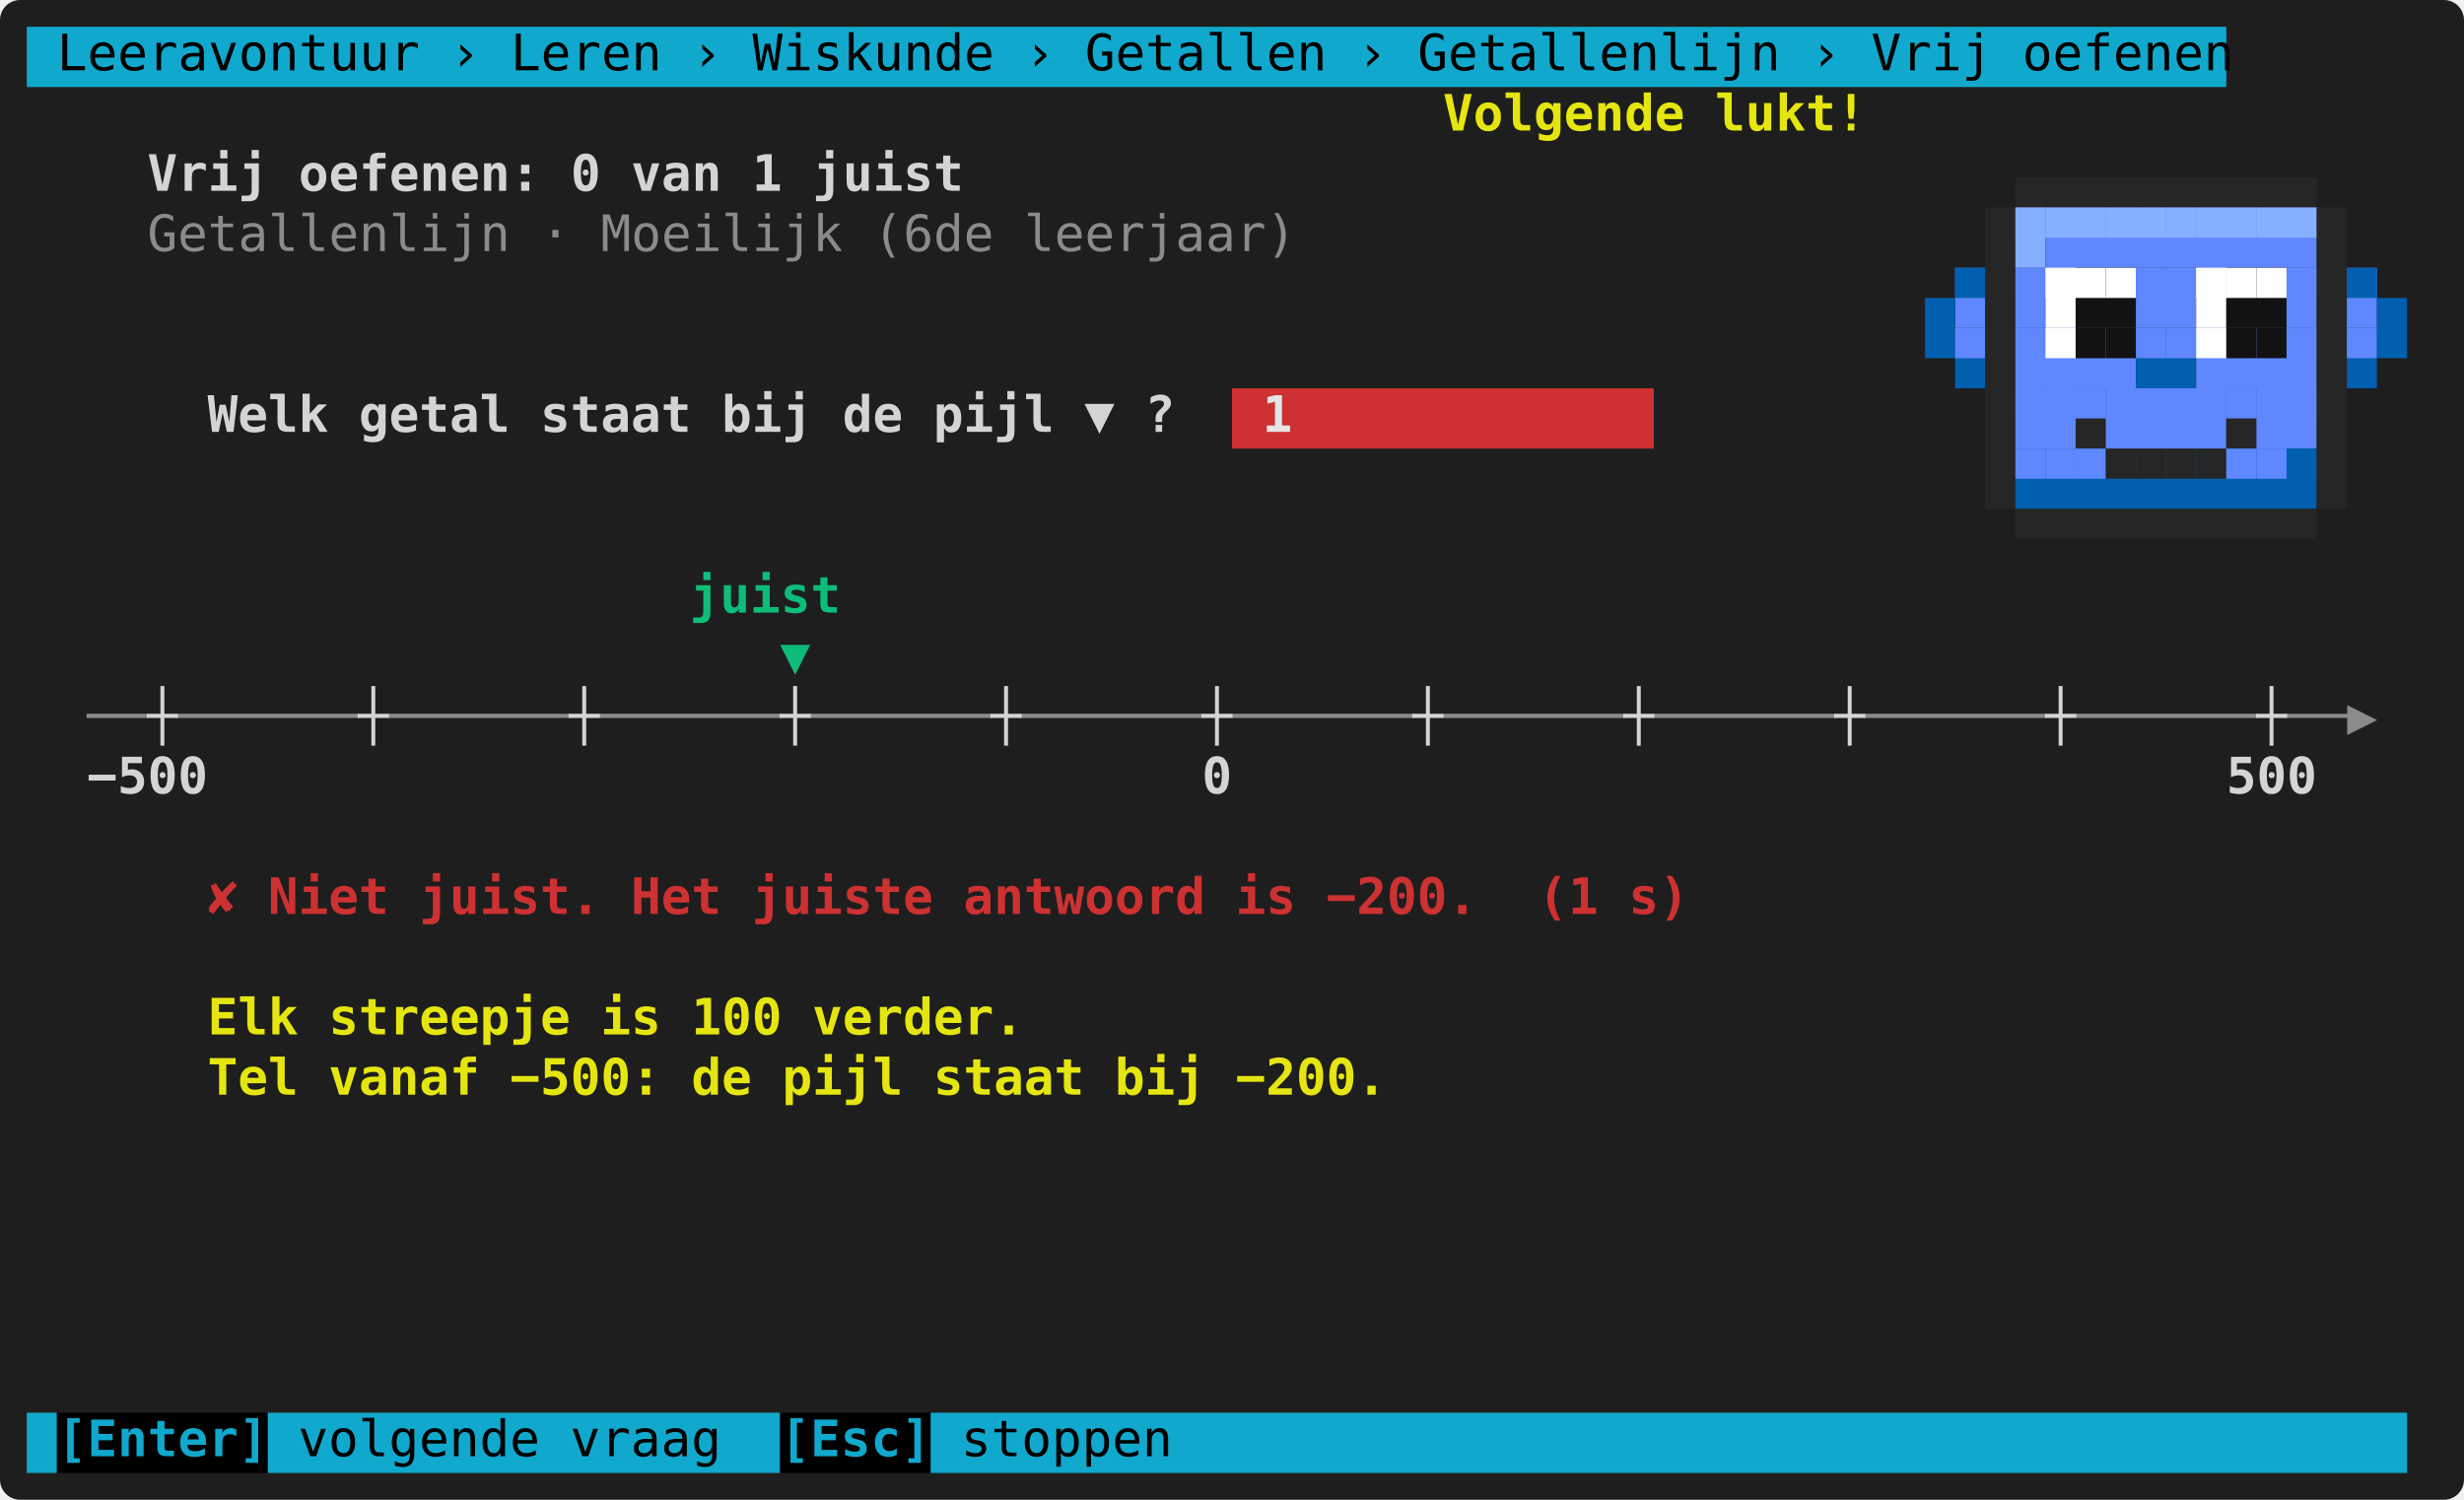
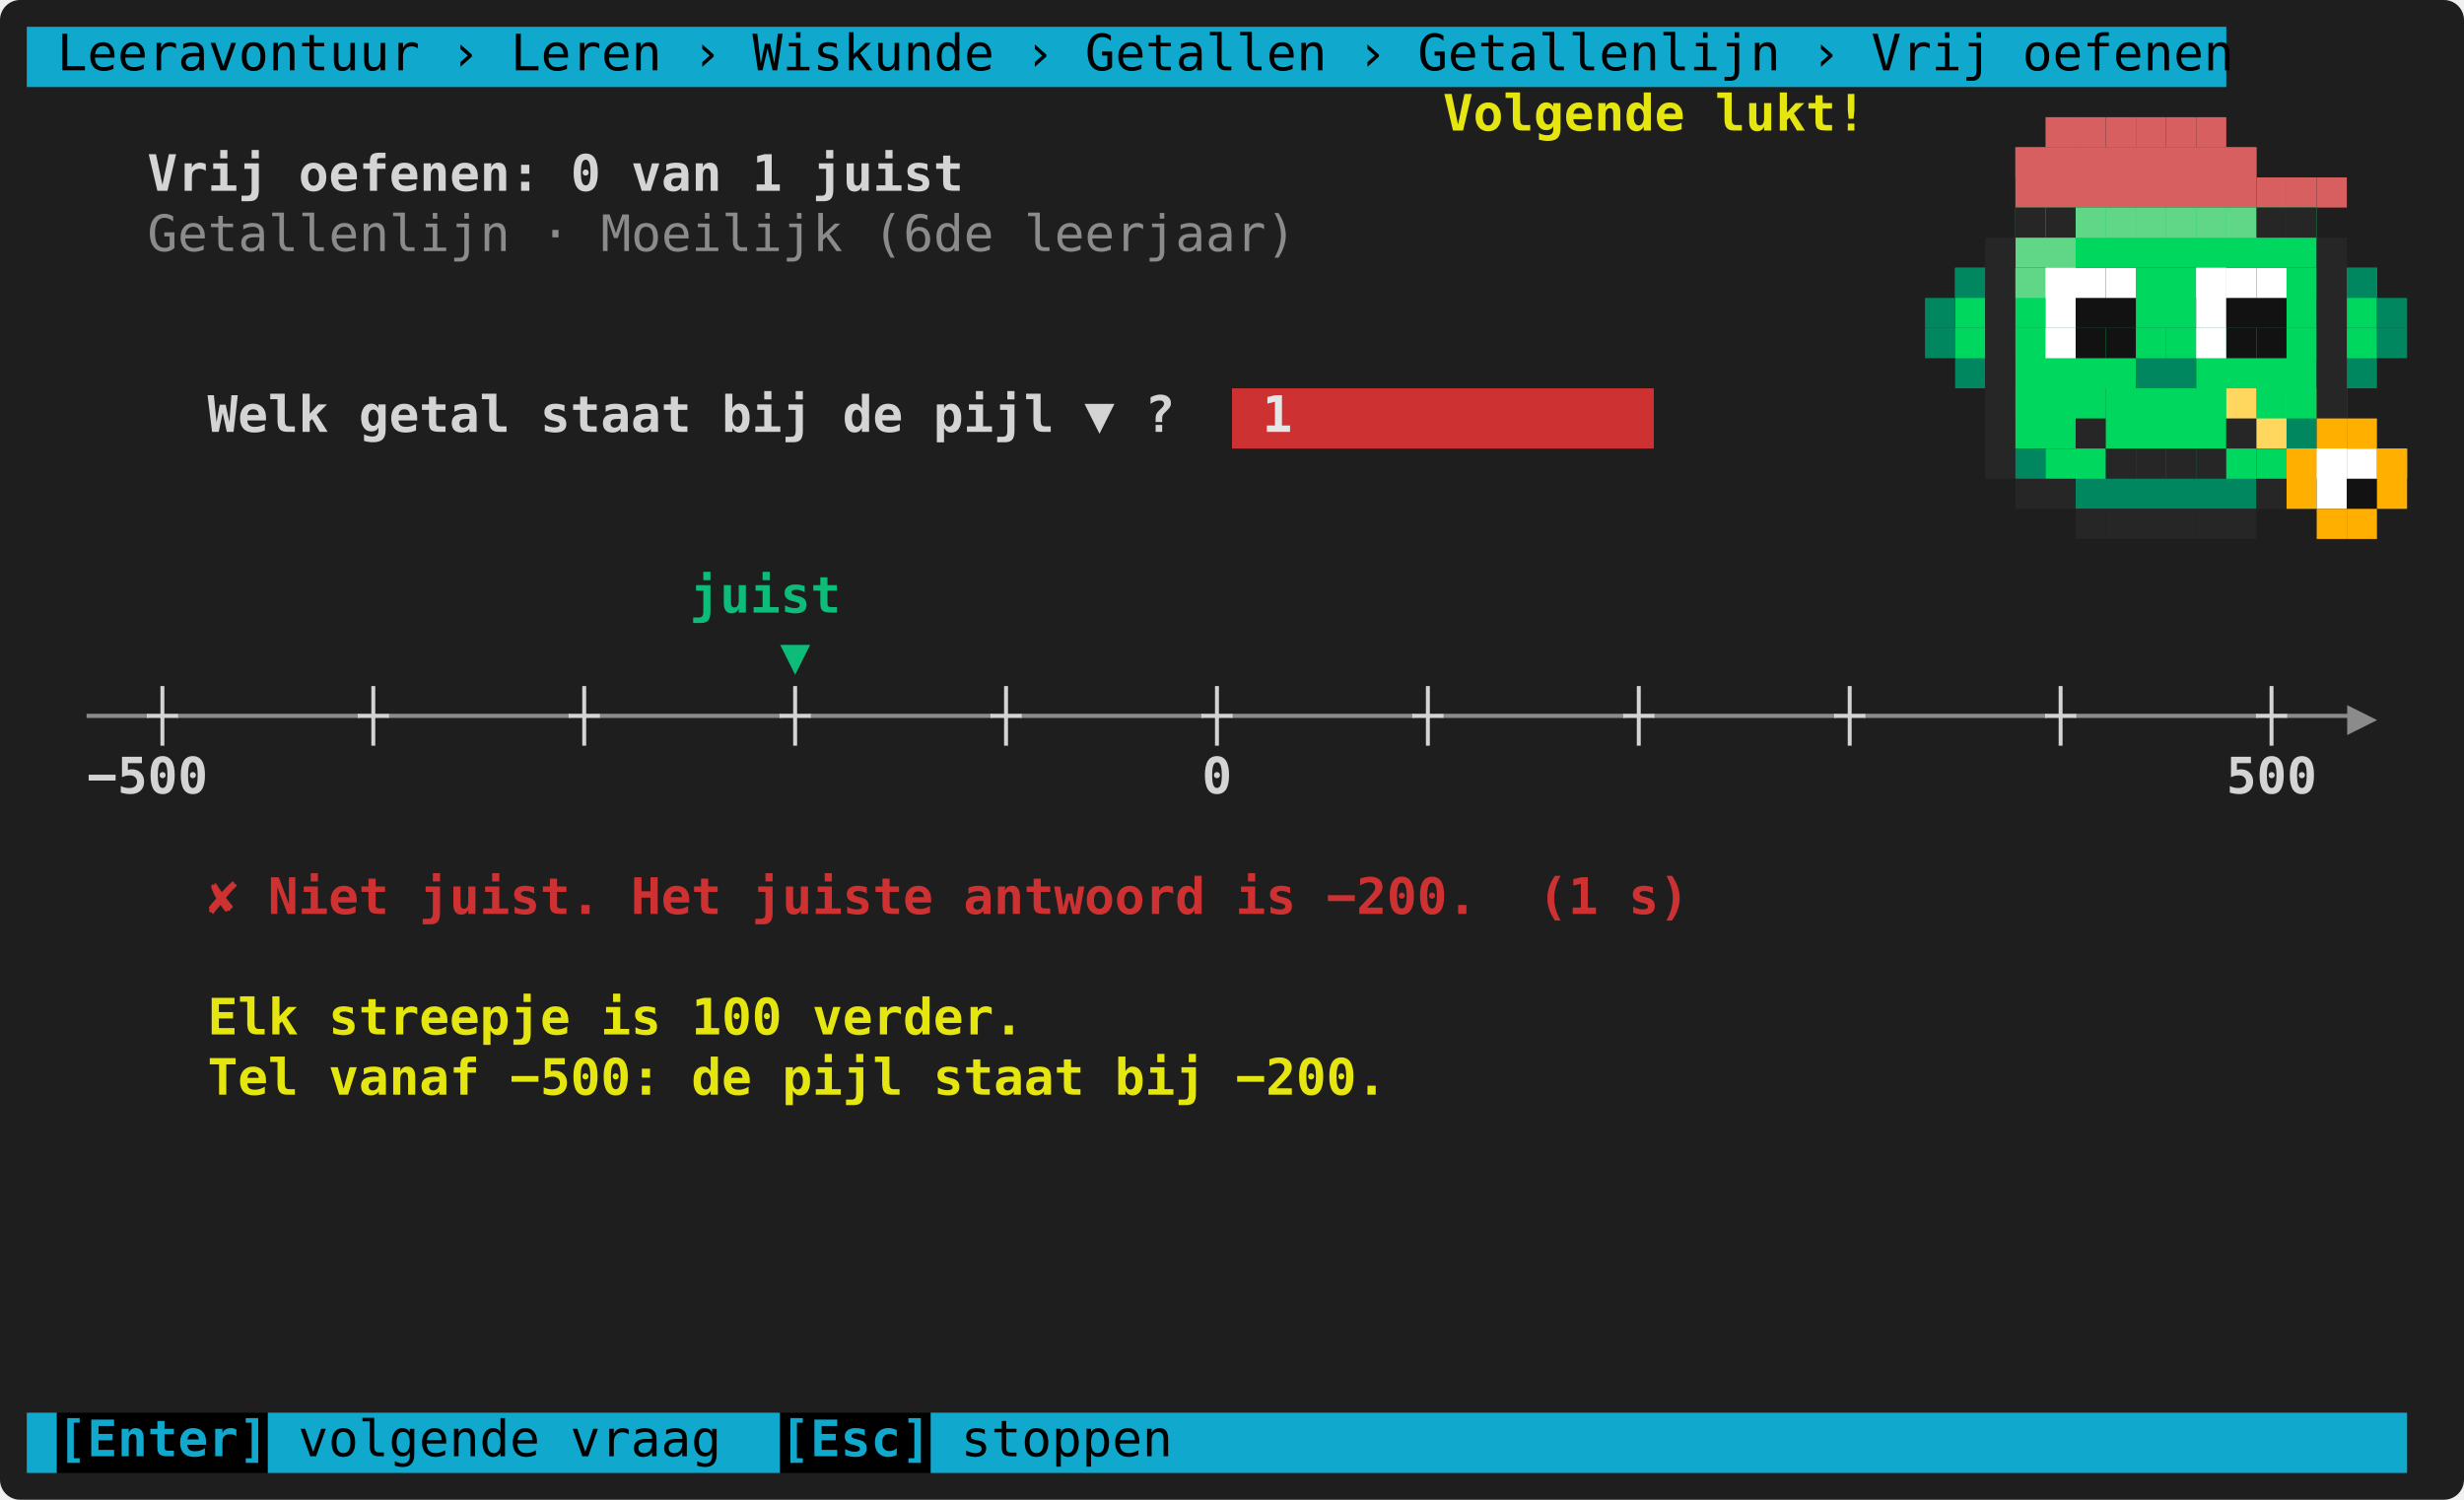
<svg xmlns="http://www.w3.org/2000/svg" width="736" height="448" viewBox="0 0 736 448" role="img" aria-label="Aflezen op de getallenlijn of de thermometer">
  <rect width="736" height="448" rx="6" fill="#1e1e1e" />
  <g font-family="DejaVu Sans Mono, Menlo, Consolas, monospace" font-size="15">
    <rect x="8" y="8" width="657" height="18" fill="#11a8cd" />
    <text x="8" y="21" textLength="657" lengthAdjust="spacingAndGlyphs" xml:space="preserve" fill="#000000"> Leeravontuur › Leren › Wiskunde › Getallen › Getallenlijn › Vrij oefenen</text>
+     <rect x="611" y="35" width="9" height="9" fill="#d75f5f" />
+     <rect x="620" y="35" width="9" height="9" fill="#d75f5f" />
+     <rect x="629" y="35" width="9" height="9" fill="#d75f5f" />
+     <rect x="638" y="35" width="9" height="9" fill="#d75f5f" />
+     <rect x="647" y="35" width="9" height="9" fill="#d75f5f" />
+     <rect x="656" y="35" width="9" height="9" fill="#d75f5f" />
    <text x="431" y="39" textLength="126" lengthAdjust="spacingAndGlyphs" xml:space="preserve" fill="#e5e510" font-weight="bold">Volgende lukt!</text>
-     <rect x="602" y="53" width="9" height="9" fill="#262626" />
-     <rect x="611" y="53" width="9" height="9" fill="#262626" />
-     <rect x="620" y="53" width="9" height="9" fill="#262626" />
-     <rect x="629" y="53" width="9" height="9" fill="#262626" />
-     <rect x="638" y="53" width="9" height="9" fill="#262626" />
-     <rect x="647" y="53" width="9" height="9" fill="#262626" />
-     <rect x="656" y="53" width="9" height="9" fill="#262626" />
-     <rect x="665" y="53" width="9" height="9" fill="#262626" />
-     <rect x="674" y="53" width="9" height="9" fill="#262626" />
-     <rect x="683" y="53" width="9" height="9" fill="#262626" />
+     <rect x="602" y="44" width="72" height="18" fill="#d75f5f" />
+     <rect x="602" y="44" width="9" height="9" fill="#d75f5f" />
+     <rect x="611" y="44" width="9" height="9" fill="#d75f5f" />
+     <rect x="620" y="44" width="9" height="9" fill="#d75f5f" />
+     <rect x="629" y="44" width="9" height="9" fill="#d75f5f" />
+     <rect x="638" y="44" width="9" height="9" fill="#d75f5f" />
+     <rect x="647" y="44" width="9" height="9" fill="#d75f5f" />
+     <rect x="656" y="44" width="9" height="9" fill="#d75f5f" />
+     <rect x="665" y="44" width="9" height="9" fill="#d75f5f" />
+     <rect x="674" y="53" width="9" height="9" fill="#d75f5f" />
+     <rect x="683" y="53" width="9" height="9" fill="#d75f5f" />
+     <rect x="692" y="53" width="9" height="9" fill="#d75f5f" />
    <text x="44" y="57" textLength="243" lengthAdjust="spacingAndGlyphs" xml:space="preserve" fill="#d4d4d4" font-weight="bold">Vrij oefenen: 0 van 1 juist</text>
-     <rect x="593" y="62" width="9" height="18" fill="#262626" />
-     <rect x="602" y="62" width="9" height="18" fill="#87afff" />
-     <rect x="611" y="62" width="81" height="18" fill="#5f87ff" />
-     <rect x="692" y="62" width="9" height="18" fill="#262626" />
-     <rect x="593" y="62" width="9" height="9" fill="#262626" />
-     <rect x="602" y="62" width="9" height="9" fill="#87afff" />
-     <rect x="611" y="62" width="9" height="9" fill="#87afff" />
-     <rect x="620" y="62" width="9" height="9" fill="#87afff" />
-     <rect x="629" y="62" width="9" height="9" fill="#87afff" />
-     <rect x="638" y="62" width="9" height="9" fill="#87afff" />
-     <rect x="647" y="62" width="9" height="9" fill="#87afff" />
-     <rect x="656" y="62" width="9" height="9" fill="#87afff" />
-     <rect x="665" y="62" width="9" height="9" fill="#87afff" />
-     <rect x="674" y="62" width="9" height="9" fill="#87afff" />
-     <rect x="683" y="62" width="9" height="9" fill="#87afff" />
-     <rect x="692" y="62" width="9" height="9" fill="#262626" />
+     <rect x="602" y="62" width="18" height="18" fill="#5fd787" />
+     <rect x="620" y="62" width="72" height="18" fill="#00d75f" />
+     <rect x="593" y="71" width="9" height="9" fill="#262626" />
+     <rect x="602" y="62" width="9" height="9" fill="#262626" />
+     <rect x="611" y="62" width="9" height="9" fill="#262626" />
+     <rect x="620" y="62" width="9" height="9" fill="#5fd787" />
+     <rect x="629" y="62" width="9" height="9" fill="#5fd787" />
+     <rect x="638" y="62" width="9" height="9" fill="#5fd787" />
+     <rect x="647" y="62" width="9" height="9" fill="#5fd787" />
+     <rect x="656" y="62" width="9" height="9" fill="#5fd787" />
+     <rect x="665" y="62" width="9" height="9" fill="#5fd787" />
+     <rect x="674" y="62" width="9" height="9" fill="#262626" />
+     <rect x="683" y="62" width="9" height="9" fill="#262626" />
+     <rect x="692" y="71" width="9" height="9" fill="#262626" />
    <text x="44" y="75" textLength="342" lengthAdjust="spacingAndGlyphs" xml:space="preserve" fill="#d4d4d4" opacity="0.6">Getallenlijn · Moeilijk (6de leerjaar)</text>
-     <rect x="584" y="80" width="9" height="18" fill="#5f87ff" />
+     <rect x="584" y="80" width="9" height="18" fill="#00d75f" />
    <rect x="593" y="80" width="9" height="18" fill="#262626" />
-     <rect x="602" y="80" width="9" height="18" fill="#5f87ff" />
+     <rect x="602" y="80" width="9" height="18" fill="#00d75f" />
    <rect x="611" y="80" width="9" height="18" fill="#ffffff" />
    <rect x="620" y="80" width="18" height="18" fill="#121212" />
-     <rect x="638" y="80" width="18" height="18" fill="#5f87ff" />
+     <rect x="638" y="80" width="18" height="18" fill="#00d75f" />
    <rect x="656" y="80" width="9" height="18" fill="#ffffff" />
    <rect x="665" y="80" width="18" height="18" fill="#121212" />
-     <rect x="683" y="80" width="9" height="18" fill="#5f87ff" />
+     <rect x="683" y="80" width="9" height="18" fill="#00d75f" />
    <rect x="692" y="80" width="9" height="18" fill="#262626" />
-     <rect x="701" y="80" width="9" height="18" fill="#5f87ff" />
-     <rect x="575" y="89" width="9" height="9" fill="#005faf" />
-     <rect x="584" y="80" width="9" height="9" fill="#005faf" />
+     <rect x="701" y="80" width="9" height="18" fill="#00d75f" />
+     <rect x="575" y="89" width="9" height="9" fill="#00875f" />
+     <rect x="584" y="80" width="9" height="9" fill="#00875f" />
    <rect x="593" y="80" width="9" height="9" fill="#262626" />
-     <rect x="602" y="80" width="9" height="9" fill="#5f87ff" />
+     <rect x="602" y="80" width="9" height="9" fill="#5fd787" />
    <rect x="611" y="80" width="9" height="9" fill="#ffffff" />
    <rect x="620" y="80" width="9" height="9" fill="#ffffff" />
    <rect x="629" y="80" width="9" height="9" fill="#ffffff" />
-     <rect x="638" y="80" width="9" height="9" fill="#5f87ff" />
-     <rect x="647" y="80" width="9" height="9" fill="#5f87ff" />
+     <rect x="638" y="80" width="9" height="9" fill="#00d75f" />
+     <rect x="647" y="80" width="9" height="9" fill="#00d75f" />
    <rect x="656" y="80" width="9" height="9" fill="#ffffff" />
    <rect x="665" y="80" width="9" height="9" fill="#ffffff" />
    <rect x="674" y="80" width="9" height="9" fill="#ffffff" />
-     <rect x="683" y="80" width="9" height="9" fill="#5f87ff" />
+     <rect x="683" y="80" width="9" height="9" fill="#00d75f" />
    <rect x="692" y="80" width="9" height="9" fill="#262626" />
-     <rect x="701" y="80" width="9" height="9" fill="#005faf" />
-     <rect x="710" y="89" width="9" height="9" fill="#005faf" />
-     <rect x="584" y="98" width="9" height="18" fill="#005faf" />
+     <rect x="701" y="80" width="9" height="9" fill="#00875f" />
+     <rect x="710" y="89" width="9" height="9" fill="#00875f" />
+     <rect x="584" y="98" width="9" height="18" fill="#00875f" />
    <rect x="593" y="98" width="9" height="18" fill="#262626" />
-     <rect x="602" y="98" width="36" height="18" fill="#5f87ff" />
-     <rect x="638" y="98" width="18" height="18" fill="#005faf" />
-     <rect x="656" y="98" width="36" height="18" fill="#5f87ff" />
+     <rect x="602" y="98" width="36" height="18" fill="#00d75f" />
+     <rect x="638" y="98" width="18" height="18" fill="#00875f" />
+     <rect x="656" y="98" width="36" height="18" fill="#00d75f" />
    <rect x="692" y="98" width="9" height="18" fill="#262626" />
-     <rect x="701" y="98" width="9" height="18" fill="#005faf" />
-     <rect x="575" y="98" width="9" height="9" fill="#005faf" />
-     <rect x="584" y="98" width="9" height="9" fill="#5f87ff" />
+     <rect x="701" y="98" width="9" height="18" fill="#00875f" />
+     <rect x="575" y="98" width="9" height="9" fill="#00875f" />
+     <rect x="584" y="98" width="9" height="9" fill="#00d75f" />
    <rect x="593" y="98" width="9" height="9" fill="#262626" />
-     <rect x="602" y="98" width="9" height="9" fill="#5f87ff" />
+     <rect x="602" y="98" width="9" height="9" fill="#00d75f" />
    <rect x="611" y="98" width="9" height="9" fill="#ffffff" />
    <rect x="620" y="98" width="9" height="9" fill="#121212" />
    <rect x="629" y="98" width="9" height="9" fill="#121212" />
-     <rect x="638" y="98" width="9" height="9" fill="#5f87ff" />
-     <rect x="647" y="98" width="9" height="9" fill="#5f87ff" />
+     <rect x="638" y="98" width="9" height="9" fill="#00d75f" />
+     <rect x="647" y="98" width="9" height="9" fill="#00d75f" />
    <rect x="656" y="98" width="9" height="9" fill="#ffffff" />
    <rect x="665" y="98" width="9" height="9" fill="#121212" />
    <rect x="674" y="98" width="9" height="9" fill="#121212" />
-     <rect x="683" y="98" width="9" height="9" fill="#5f87ff" />
+     <rect x="683" y="98" width="9" height="9" fill="#00d75f" />
    <rect x="692" y="98" width="9" height="9" fill="#262626" />
-     <rect x="701" y="98" width="9" height="9" fill="#5f87ff" />
-     <rect x="710" y="98" width="9" height="9" fill="#005faf" />
+     <rect x="701" y="98" width="9" height="9" fill="#00d75f" />
+     <rect x="710" y="98" width="9" height="9" fill="#00875f" />
    <rect x="368" y="116" width="126" height="18" fill="#cd3131" />
    <rect x="593" y="116" width="9" height="18" fill="#262626" />
-     <rect x="602" y="116" width="18" height="18" fill="#5f87ff" />
+     <rect x="602" y="116" width="18" height="18" fill="#00d75f" />
    <rect x="620" y="116" width="9" height="18" fill="#262626" />
-     <rect x="629" y="116" width="36" height="18" fill="#5f87ff" />
+     <rect x="629" y="116" width="36" height="18" fill="#00d75f" />
    <rect x="665" y="116" width="9" height="18" fill="#262626" />
-     <rect x="674" y="116" width="18" height="18" fill="#5f87ff" />
-     <rect x="692" y="116" width="9" height="18" fill="#262626" />
+     <rect x="674" y="116" width="9" height="18" fill="#ffd75f" />
+     <rect x="683" y="116" width="9" height="18" fill="#00875f" />
+     <rect x="692" y="116" width="9" height="18" fill="#ffaf00" />
    <rect x="593" y="116" width="9" height="9" fill="#262626" />
-     <rect x="602" y="116" width="9" height="9" fill="#5f87ff" />
-     <rect x="611" y="116" width="9" height="9" fill="#5f87ff" />
-     <rect x="620" y="116" width="9" height="9" fill="#5f87ff" />
-     <rect x="629" y="116" width="9" height="9" fill="#5f87ff" />
-     <rect x="638" y="116" width="9" height="9" fill="#5f87ff" />
-     <rect x="647" y="116" width="9" height="9" fill="#5f87ff" />
-     <rect x="656" y="116" width="9" height="9" fill="#5f87ff" />
-     <rect x="665" y="116" width="9" height="9" fill="#5f87ff" />
-     <rect x="674" y="116" width="9" height="9" fill="#5f87ff" />
-     <rect x="683" y="116" width="9" height="9" fill="#5f87ff" />
+     <rect x="602" y="116" width="9" height="9" fill="#00d75f" />
+     <rect x="611" y="116" width="9" height="9" fill="#00d75f" />
+     <rect x="620" y="116" width="9" height="9" fill="#00d75f" />
+     <rect x="629" y="116" width="9" height="9" fill="#00d75f" />
+     <rect x="638" y="116" width="9" height="9" fill="#00d75f" />
+     <rect x="647" y="116" width="9" height="9" fill="#00d75f" />
+     <rect x="656" y="116" width="9" height="9" fill="#00d75f" />
+     <rect x="665" y="116" width="9" height="9" fill="#ffd75f" />
+     <rect x="674" y="116" width="9" height="9" fill="#00d75f" />
+     <rect x="683" y="116" width="9" height="9" fill="#00d75f" />
    <rect x="692" y="116" width="9" height="9" fill="#262626" />
+     <rect x="701" y="125" width="9" height="9" fill="#ffaf00" />
    <text x="62" y="129" textLength="306" lengthAdjust="spacingAndGlyphs" xml:space="preserve" fill="#d4d4d4" font-weight="bold">Welk getal staat bij de pijl ▼ ?  </text>
    <text x="368" y="129" textLength="126" lengthAdjust="spacingAndGlyphs" xml:space="preserve" fill="#e5e5e5" font-weight="bold"> 1            </text>
-     <rect x="593" y="134" width="9" height="18" fill="#262626" />
-     <rect x="602" y="134" width="90" height="18" fill="#005faf" />
-     <rect x="692" y="134" width="9" height="18" fill="#262626" />
+     <rect x="602" y="134" width="18" height="18" fill="#262626" />
+     <rect x="620" y="134" width="54" height="18" fill="#00875f" />
+     <rect x="674" y="134" width="9" height="18" fill="#262626" />
+     <rect x="683" y="134" width="9" height="18" fill="#ffaf00" />
+     <rect x="692" y="134" width="9" height="18" fill="#ffffff" />
+     <rect x="701" y="134" width="9" height="18" fill="#121212" />
+     <rect x="710" y="134" width="9" height="18" fill="#ffaf00" />
    <rect x="593" y="134" width="9" height="9" fill="#262626" />
-     <rect x="602" y="134" width="9" height="9" fill="#5f87ff" />
-     <rect x="611" y="134" width="9" height="9" fill="#5f87ff" />
-     <rect x="620" y="134" width="9" height="9" fill="#5f87ff" />
+     <rect x="602" y="134" width="9" height="9" fill="#00875f" />
+     <rect x="611" y="134" width="9" height="9" fill="#00d75f" />
+     <rect x="620" y="134" width="9" height="9" fill="#00d75f" />
    <rect x="629" y="134" width="9" height="9" fill="#262626" />
    <rect x="638" y="134" width="9" height="9" fill="#262626" />
    <rect x="647" y="134" width="9" height="9" fill="#262626" />
    <rect x="656" y="134" width="9" height="9" fill="#262626" />
-     <rect x="665" y="134" width="9" height="9" fill="#5f87ff" />
-     <rect x="674" y="134" width="9" height="9" fill="#5f87ff" />
-     <rect x="683" y="134" width="9" height="9" fill="#005faf" />
-     <rect x="692" y="134" width="9" height="9" fill="#262626" />
-     <rect x="602" y="152" width="9" height="9" fill="#262626" />
-     <rect x="611" y="152" width="9" height="9" fill="#262626" />
+     <rect x="665" y="134" width="9" height="9" fill="#00d75f" />
+     <rect x="674" y="134" width="9" height="9" fill="#00d75f" />
+     <rect x="683" y="134" width="9" height="9" fill="#ffaf00" />
+     <rect x="692" y="134" width="9" height="9" fill="#ffffff" />
+     <rect x="701" y="134" width="9" height="9" fill="#ffffff" />
+     <rect x="710" y="134" width="9" height="9" fill="#ffaf00" />
    <rect x="620" y="152" width="9" height="9" fill="#262626" />
    <rect x="629" y="152" width="9" height="9" fill="#262626" />
    <rect x="638" y="152" width="9" height="9" fill="#262626" />
    <rect x="647" y="152" width="9" height="9" fill="#262626" />
    <rect x="656" y="152" width="9" height="9" fill="#262626" />
    <rect x="665" y="152" width="9" height="9" fill="#262626" />
-     <rect x="674" y="152" width="9" height="9" fill="#262626" />
-     <rect x="683" y="152" width="9" height="9" fill="#262626" />
+     <rect x="692" y="152" width="9" height="9" fill="#ffaf00" />
+     <rect x="701" y="152" width="9" height="9" fill="#ffaf00" />
    <text x="206" y="183" textLength="45" lengthAdjust="spacingAndGlyphs" xml:space="preserve" fill="#0dbc79" font-weight="bold">juist</text>
    <text x="233" y="201" textLength="9" lengthAdjust="spacingAndGlyphs" xml:space="preserve" fill="#0dbc79" font-weight="bold">▼</text>
    <text x="26" y="219" textLength="18" lengthAdjust="spacingAndGlyphs" xml:space="preserve" fill="#d4d4d4" opacity="0.6">──</text>
    <text x="44" y="219" textLength="9" lengthAdjust="spacingAndGlyphs" xml:space="preserve" fill="#d4d4d4" font-weight="bold">┼</text>
    <text x="53" y="219" textLength="54" lengthAdjust="spacingAndGlyphs" xml:space="preserve" fill="#d4d4d4" opacity="0.6">──────</text>
    <text x="107" y="219" textLength="9" lengthAdjust="spacingAndGlyphs" xml:space="preserve" fill="#d4d4d4">┼</text>
    <text x="116" y="219" textLength="54" lengthAdjust="spacingAndGlyphs" xml:space="preserve" fill="#d4d4d4" opacity="0.6">──────</text>
    <text x="170" y="219" textLength="9" lengthAdjust="spacingAndGlyphs" xml:space="preserve" fill="#d4d4d4">┼</text>
    <text x="179" y="219" textLength="54" lengthAdjust="spacingAndGlyphs" xml:space="preserve" fill="#d4d4d4" opacity="0.6">──────</text>
    <text x="233" y="219" textLength="9" lengthAdjust="spacingAndGlyphs" xml:space="preserve" fill="#d4d4d4">┼</text>
    <text x="242" y="219" textLength="54" lengthAdjust="spacingAndGlyphs" xml:space="preserve" fill="#d4d4d4" opacity="0.6">──────</text>
    <text x="296" y="219" textLength="9" lengthAdjust="spacingAndGlyphs" xml:space="preserve" fill="#d4d4d4">┼</text>
    <text x="305" y="219" textLength="54" lengthAdjust="spacingAndGlyphs" xml:space="preserve" fill="#d4d4d4" opacity="0.6">──────</text>
    <text x="359" y="219" textLength="9" lengthAdjust="spacingAndGlyphs" xml:space="preserve" fill="#d4d4d4" font-weight="bold">┼</text>
    <text x="368" y="219" textLength="54" lengthAdjust="spacingAndGlyphs" xml:space="preserve" fill="#d4d4d4" opacity="0.6">──────</text>
    <text x="422" y="219" textLength="9" lengthAdjust="spacingAndGlyphs" xml:space="preserve" fill="#d4d4d4">┼</text>
    <text x="431" y="219" textLength="54" lengthAdjust="spacingAndGlyphs" xml:space="preserve" fill="#d4d4d4" opacity="0.6">──────</text>
    <text x="485" y="219" textLength="9" lengthAdjust="spacingAndGlyphs" xml:space="preserve" fill="#d4d4d4">┼</text>
    <text x="494" y="219" textLength="54" lengthAdjust="spacingAndGlyphs" xml:space="preserve" fill="#d4d4d4" opacity="0.6">──────</text>
    <text x="548" y="219" textLength="9" lengthAdjust="spacingAndGlyphs" xml:space="preserve" fill="#d4d4d4">┼</text>
    <text x="557" y="219" textLength="54" lengthAdjust="spacingAndGlyphs" xml:space="preserve" fill="#d4d4d4" opacity="0.6">──────</text>
    <text x="611" y="219" textLength="9" lengthAdjust="spacingAndGlyphs" xml:space="preserve" fill="#d4d4d4">┼</text>
    <text x="620" y="219" textLength="54" lengthAdjust="spacingAndGlyphs" xml:space="preserve" fill="#d4d4d4" opacity="0.6">──────</text>
    <text x="674" y="219" textLength="9" lengthAdjust="spacingAndGlyphs" xml:space="preserve" fill="#d4d4d4" font-weight="bold">┼</text>
    <text x="683" y="219" textLength="27" lengthAdjust="spacingAndGlyphs" xml:space="preserve" fill="#d4d4d4" opacity="0.6">──▶</text>
    <text x="26" y="237" textLength="36" lengthAdjust="spacingAndGlyphs" xml:space="preserve" fill="#d4d4d4" font-weight="bold">−500</text>
    <text x="359" y="237" textLength="9" lengthAdjust="spacingAndGlyphs" xml:space="preserve" fill="#d4d4d4" font-weight="bold">0</text>
    <text x="665" y="237" textLength="27" lengthAdjust="spacingAndGlyphs" xml:space="preserve" fill="#d4d4d4" font-weight="bold">500</text>
    <text x="62" y="273" textLength="441" lengthAdjust="spacingAndGlyphs" xml:space="preserve" fill="#cd3131" font-weight="bold">✘ Niet juist. Het juiste antwoord is −200.  (1 s)</text>
    <text x="62" y="309" textLength="243" lengthAdjust="spacingAndGlyphs" xml:space="preserve" fill="#e5e510" font-weight="bold">Elk streepje is 100 verder.</text>
    <text x="62" y="327" textLength="351" lengthAdjust="spacingAndGlyphs" xml:space="preserve" fill="#e5e510" font-weight="bold">Tel vanaf −500: de pijl staat bij −200.</text>
    <rect x="8" y="422" width="9" height="18" fill="#11a8cd" />
    <rect x="17" y="422" width="63" height="18" fill="#000000" />
    <rect x="80" y="422" width="153" height="18" fill="#11a8cd" />
    <rect x="233" y="422" width="45" height="18" fill="#000000" />
    <rect x="278" y="422" width="441" height="18" fill="#11a8cd" />
    <text x="17" y="435" textLength="63" lengthAdjust="spacingAndGlyphs" xml:space="preserve" fill="#11a8cd" font-weight="bold">[Enter]</text>
    <text x="80" y="435" textLength="153" lengthAdjust="spacingAndGlyphs" xml:space="preserve" fill="#000000"> volgende vraag  </text>
    <text x="233" y="435" textLength="45" lengthAdjust="spacingAndGlyphs" xml:space="preserve" fill="#11a8cd" font-weight="bold">[Esc]</text>
    <text x="278" y="435" textLength="441" lengthAdjust="spacingAndGlyphs" xml:space="preserve" fill="#000000"> stoppen                                         </text>
  </g>
</svg>
